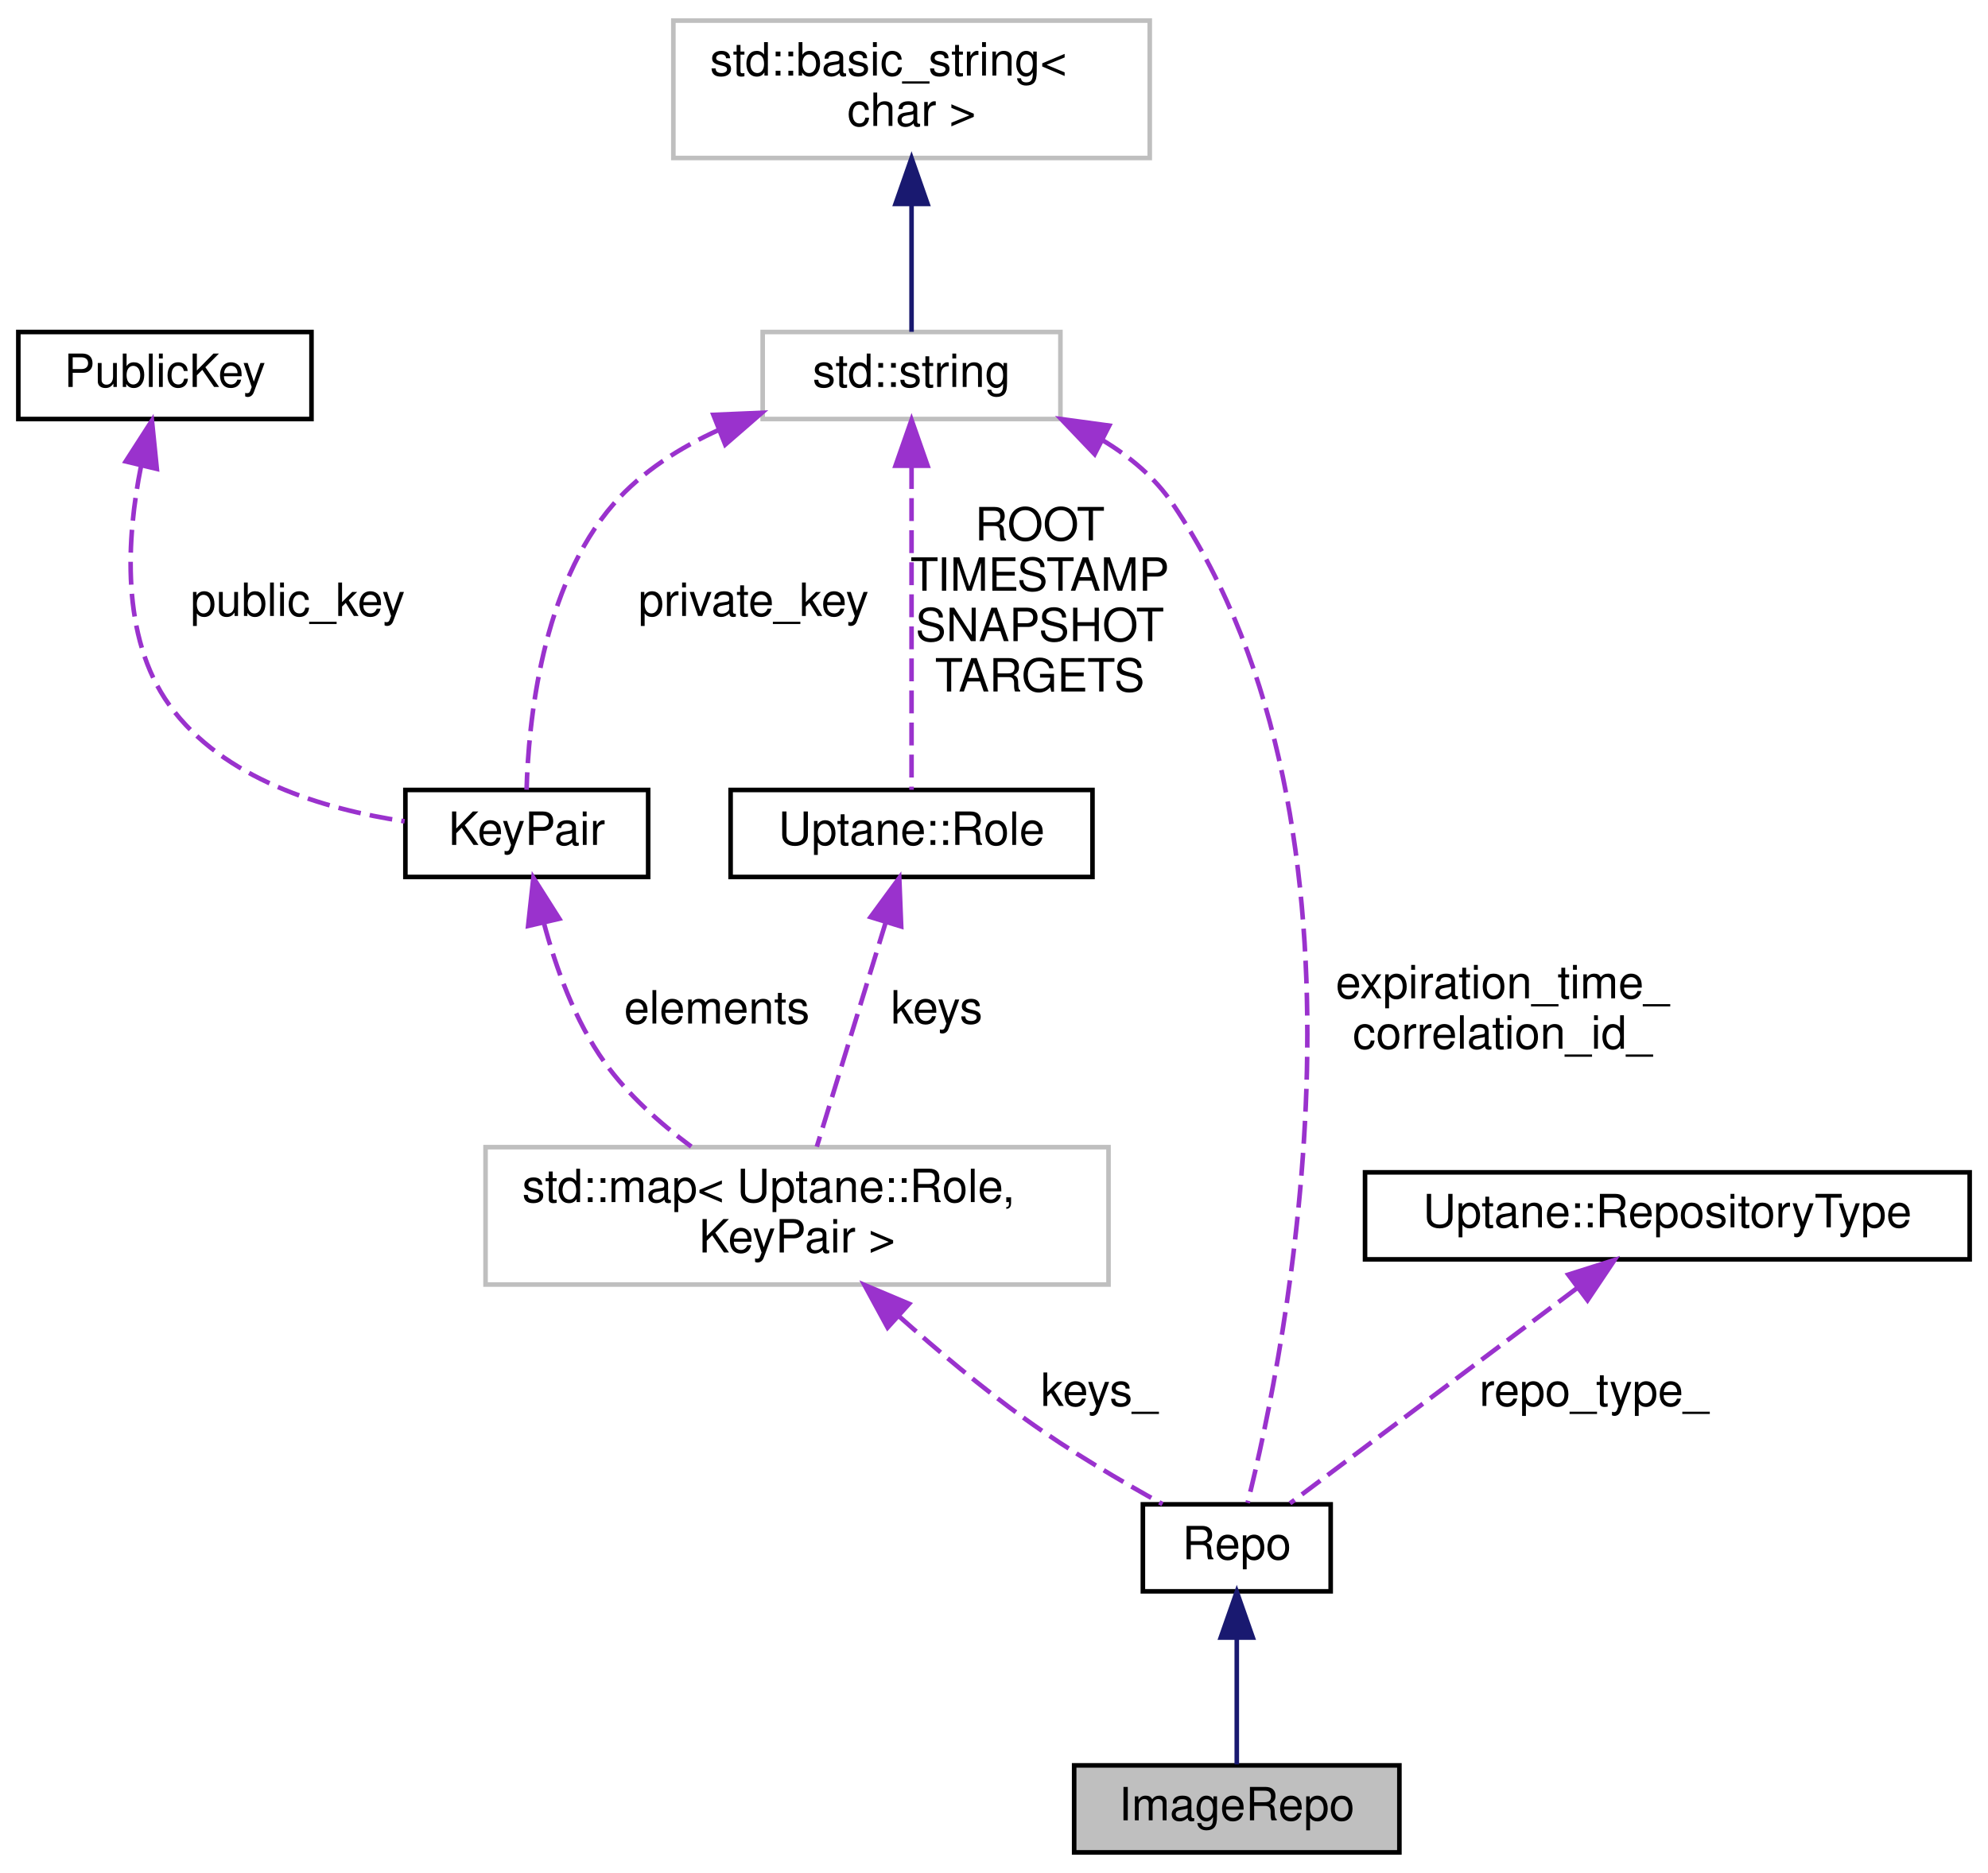
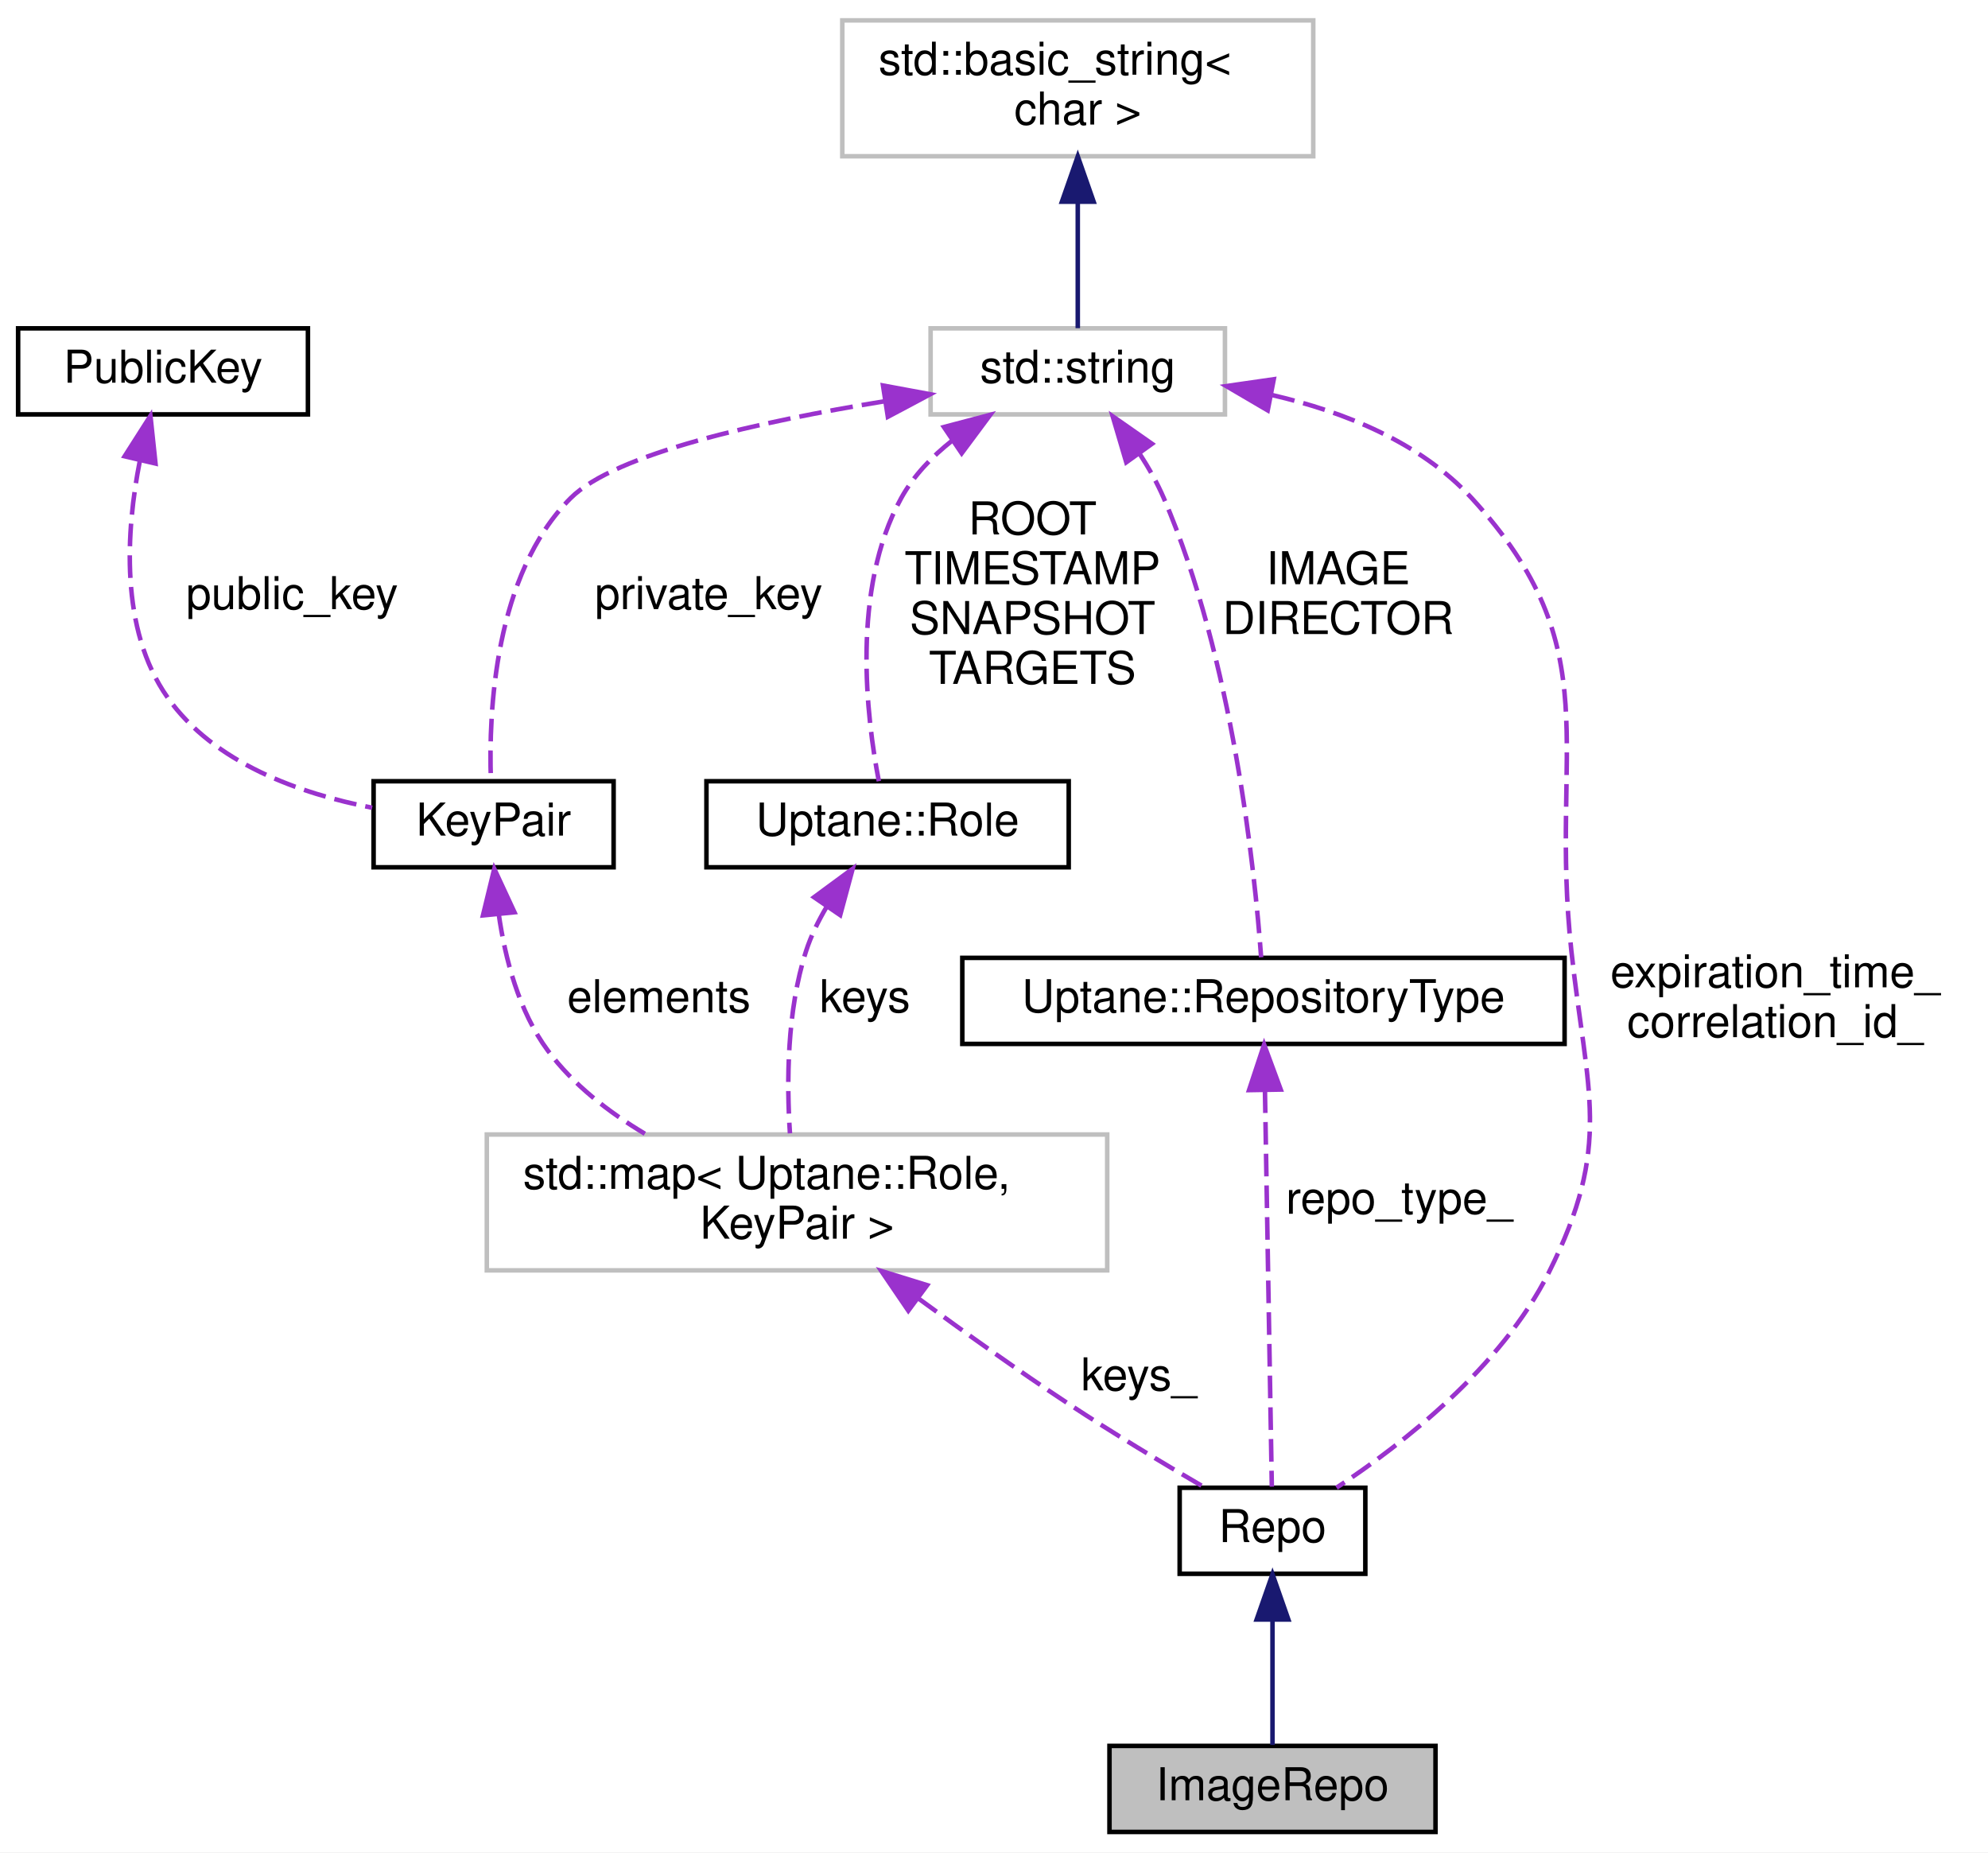
- <svg xmlns="http://www.w3.org/2000/svg" xmlns:xlink="http://www.w3.org/1999/xlink" width="434pt" height="409pt" viewBox="0.00 0.00 434.00 409.00">
+ <svg xmlns="http://www.w3.org/2000/svg" xmlns:xlink="http://www.w3.org/1999/xlink" width="439pt" height="409pt" viewBox="0.00 0.00 439.00 409.00">
  <g id="graph0" class="graph" transform="scale(1 1) rotate(0) translate(4 405)">
-     <polygon fill="white" stroke="transparent" points="-4,4 -4,-405 430,-405 430,4 -4,4" />
+     <polygon fill="white" stroke="transparent" points="-4,4 -4,-405 435,-405 435,4 -4,4" />
    <g id="node1" class="node">
      <g id="a_node1">
        <a xlink:title=" ">
-           <polygon fill="#bfbfbf" stroke="black" points="230.5,-0.5 230.5,-19.5 301.5,-19.5 301.5,-0.5 230.5,-0.5" />
-           <text text-anchor="middle" x="266" y="-7.5" font-family="Helvetica,sans-Serif" font-size="10.00">ImageRepo</text>
+           <polygon fill="#bfbfbf" stroke="black" points="241,-0.5 241,-19.5 313,-19.5 313,-0.5 241,-0.5" />
+           <text text-anchor="middle" x="277" y="-7.5" font-family="Helvetica,sans-Serif" font-size="10.00">ImageRepo</text>
        </a>
      </g>
    </g>
    <g id="node2" class="node">
      <g id="a_node2">
        <a xlink:href="class_repo.html" target="_top" xlink:title=" ">
-           <polygon fill="white" stroke="black" points="245.5,-57.5 245.5,-76.5 286.5,-76.5 286.5,-57.5 245.5,-57.5" />
-           <text text-anchor="middle" x="266" y="-64.5" font-family="Helvetica,sans-Serif" font-size="10.00">Repo</text>
+           <polygon fill="white" stroke="black" points="256.5,-57.5 256.5,-76.5 297.5,-76.5 297.5,-57.5 256.5,-57.5" />
+           <text text-anchor="middle" x="277" y="-64.5" font-family="Helvetica,sans-Serif" font-size="10.00">Repo</text>
        </a>
      </g>
    </g>
    <g id="edge1" class="edge">
-       <path fill="none" stroke="midnightblue" d="M266,-47.12C266,-37.82 266,-27.06 266,-19.71" />
-       <polygon fill="midnightblue" stroke="midnightblue" points="262.5,-47.41 266,-57.41 269.5,-47.41 262.5,-47.41" />
+       <path fill="none" stroke="midnightblue" d="M277,-47.12C277,-37.82 277,-27.06 277,-19.71" />
+       <polygon fill="midnightblue" stroke="midnightblue" points="273.5,-47.41 277,-57.41 280.5,-47.41 273.5,-47.41" />
    </g>
    <g id="node3" class="node">
      <g id="a_node3">
        <a xlink:title=" ">
-           <polygon fill="white" stroke="#bfbfbf" points="102,-124.5 102,-154.5 238,-154.5 238,-124.5 102,-124.5" />
-           <text text-anchor="start" x="110" y="-142.5" font-family="Helvetica,sans-Serif" font-size="10.00">std::map&lt; Uptane::Role,</text>
-           <text text-anchor="middle" x="170" y="-131.5" font-family="Helvetica,sans-Serif" font-size="10.00"> KeyPair &gt;</text>
+           <polygon fill="white" stroke="#bfbfbf" points="103.5,-124.5 103.5,-154.5 240.5,-154.5 240.5,-124.5 103.5,-124.5" />
+           <text text-anchor="start" x="111.5" y="-142.5" font-family="Helvetica,sans-Serif" font-size="10.00">std::map&lt; Uptane::Role,</text>
+           <text text-anchor="middle" x="172" y="-131.5" font-family="Helvetica,sans-Serif" font-size="10.00"> KeyPair &gt;</text>
        </a>
      </g>
    </g>
    <g id="edge2" class="edge">
-       <path fill="none" stroke="#9a32cd" stroke-dasharray="5,2" d="M192.28,-117.55C200.69,-110.08 210.51,-101.82 220,-95 229.47,-88.19 240.76,-81.54 249.79,-76.55" />
-       <polygon fill="#9a32cd" stroke="#9a32cd" points="189.77,-115.1 184.71,-124.41 194.47,-120.29 189.77,-115.1" />
-       <text text-anchor="middle" x="236" y="-98" font-family="Helvetica,sans-Serif" font-size="10.00"> keys_</text>
+       <path fill="none" stroke="#9a32cd" stroke-dasharray="5,2" d="M198.79,-118.31C209.04,-110.79 220.93,-102.31 232,-95 241.73,-88.57 252.98,-81.82 261.8,-76.68" />
+       <polygon fill="#9a32cd" stroke="#9a32cd" points="196.58,-115.6 190.62,-124.36 200.74,-121.23 196.58,-115.6" />
+       <text text-anchor="middle" x="247.5" y="-98" font-family="Helvetica,sans-Serif" font-size="10.00"> keys_</text>
    </g>
    <g id="node4" class="node">
      <g id="a_node4">
        <a xlink:href="struct_key_pair.html" target="_top" xlink:title=" ">
-           <polygon fill="white" stroke="black" points="84.5,-213.5 84.5,-232.5 137.5,-232.5 137.5,-213.5 84.5,-213.5" />
-           <text text-anchor="middle" x="111" y="-220.5" font-family="Helvetica,sans-Serif" font-size="10.00">KeyPair</text>
+           <polygon fill="white" stroke="black" points="78.5,-213.5 78.5,-232.5 131.5,-232.5 131.5,-213.5 78.5,-213.5" />
+           <text text-anchor="middle" x="105" y="-220.5" font-family="Helvetica,sans-Serif" font-size="10.00">KeyPair</text>
        </a>
      </g>
    </g>
    <g id="edge3" class="edge">
-       <path fill="none" stroke="#9a32cd" stroke-dasharray="5,2" d="M114.73,-203.47C117.33,-193.75 121.51,-182.03 128,-173 133.06,-165.96 140.06,-159.71 146.91,-154.62" />
-       <polygon fill="#9a32cd" stroke="#9a32cd" points="111.29,-202.8 112.44,-213.33 118.11,-204.38 111.29,-202.8" />
-       <text text-anchor="middle" x="152.5" y="-181.5" font-family="Helvetica,sans-Serif" font-size="10.00"> elements</text>
+       <path fill="none" stroke="#9a32cd" stroke-dasharray="5,2" d="M106.13,-203.19C107.53,-193.4 110.55,-181.69 117,-173 122.55,-165.52 130.38,-159.45 138.4,-154.67" />
+       <polygon fill="#9a32cd" stroke="#9a32cd" points="102.65,-202.88 105.15,-213.17 109.61,-203.57 102.65,-202.88" />
+       <text text-anchor="middle" x="141.5" y="-181.5" font-family="Helvetica,sans-Serif" font-size="10.00"> elements</text>
    </g>
    <g id="node5" class="node">
      <g id="a_node5">
        <a xlink:title="STL class.">
-           <polygon fill="white" stroke="#bfbfbf" points="162.5,-313.5 162.5,-332.5 227.5,-332.5 227.5,-313.5 162.5,-313.5" />
-           <text text-anchor="middle" x="195" y="-320.5" font-family="Helvetica,sans-Serif" font-size="10.00">std::string</text>
+           <polygon fill="white" stroke="#bfbfbf" points="201.5,-313.5 201.5,-332.5 266.5,-332.5 266.5,-313.5 201.5,-313.5" />
+           <text text-anchor="middle" x="234" y="-320.5" font-family="Helvetica,sans-Serif" font-size="10.00">std::string</text>
+         </a>
+       </g>
+     </g>
+     <g id="edge11" class="edge">
+       <path fill="none" stroke="#9a32cd" stroke-dasharray="5,2" d="M277,-317.75C292.85,-314.07 309.68,-307.32 321,-295 351.79,-261.49 338.08,-240.24 343,-195 346.42,-163.55 352.18,-152.28 338,-124 327.49,-103.05 305.64,-86.08 291.14,-76.51" />
+       <polygon fill="#9a32cd" stroke="#9a32cd" points="275.94,-314.39 266.8,-319.75 277.28,-321.26 275.94,-314.39" />
+       <text text-anchor="middle" x="388" y="-187" font-family="Helvetica,sans-Serif" font-size="10.00"> expiration_time_</text>
+       <text text-anchor="middle" x="388" y="-176" font-family="Helvetica,sans-Serif" font-size="10.00">correlation_id_</text>
+     </g>
+     <g id="edge4" class="edge">
+       <path fill="none" stroke="#9a32cd" stroke-dasharray="5,2" d="M191.22,-316.38C163.89,-311.93 131.81,-304.82 122,-295 105.16,-278.14 103.89,-247.75 104.4,-232.8" />
+       <polygon fill="#9a32cd" stroke="#9a32cd" points="190.99,-319.88 201.41,-317.95 192.06,-312.97 190.99,-319.88" />
+       <text text-anchor="middle" x="152.5" y="-270.5" font-family="Helvetica,sans-Serif" font-size="10.00"> private_key</text>
+     </g>
+     <g id="node8" class="node">
+       <g id="a_node8">
+         <a xlink:href="class_uptane_1_1_role.html" target="_top" xlink:title="TUF Roles.">
+           <polygon fill="white" stroke="black" points="152,-213.5 152,-232.5 232,-232.5 232,-213.5 152,-213.5" />
+           <text text-anchor="middle" x="192" y="-220.5" font-family="Helvetica,sans-Serif" font-size="10.00">Uptane::Role</text>
+         </a>
+       </g>
+     </g>
+     <g id="edge8" class="edge">
+       <path fill="none" stroke="#9a32cd" stroke-dasharray="5,2" d="M206.31,-307.75C201.81,-304.2 197.73,-299.96 195,-295 183.92,-274.9 187.36,-246.53 190.07,-232.51" />
+       <polygon fill="#9a32cd" stroke="#9a32cd" points="204.44,-310.71 214.68,-313.41 208.36,-304.91 204.44,-310.71" />
+       <text text-anchor="middle" x="224" y="-287" font-family="Helvetica,sans-Serif" font-size="10.00"> ROOT</text>
+       <text text-anchor="middle" x="224" y="-276" font-family="Helvetica,sans-Serif" font-size="10.00">TIMESTAMP</text>
+       <text text-anchor="middle" x="224" y="-265" font-family="Helvetica,sans-Serif" font-size="10.00">SNAPSHOT</text>
+       <text text-anchor="middle" x="224" y="-254" font-family="Helvetica,sans-Serif" font-size="10.00">TARGETS</text>
+     </g>
+     <g id="node9" class="node">
+       <g id="a_node9">
+         <a xlink:href="class_uptane_1_1_repository_type.html" target="_top" xlink:title=" ">
+           <polygon fill="white" stroke="black" points="208.5,-174.5 208.5,-193.5 341.5,-193.5 341.5,-174.5 208.5,-174.5" />
+           <text text-anchor="middle" x="275" y="-181.5" font-family="Helvetica,sans-Serif" font-size="10.00">Uptane::RepositoryType</text>
        </a>
      </g>
    </g>
    <g id="edge10" class="edge">
-       <path fill="none" stroke="#9a32cd" stroke-dasharray="5,2" d="M236.71,-308.87C242.69,-305.27 248.12,-300.73 252,-295 300.25,-223.72 276.48,-109.23 268.36,-76.81" />
-       <polygon fill="#9a32cd" stroke="#9a32cd" points="234.97,-305.82 227.66,-313.49 238.16,-312.06 234.97,-305.82" />
-       <text text-anchor="middle" x="324" y="-187" font-family="Helvetica,sans-Serif" font-size="10.00"> expiration_time_</text>
-       <text text-anchor="middle" x="324" y="-176" font-family="Helvetica,sans-Serif" font-size="10.00">correlation_id_</text>
-     </g>
-     <g id="edge4" class="edge">
-       <path fill="none" stroke="#9a32cd" stroke-dasharray="5,2" d="M152.99,-311.15C144.41,-307.26 136.15,-302.02 130,-295 114.19,-276.95 111.36,-247.12 110.96,-232.55" />
-       <polygon fill="#9a32cd" stroke="#9a32cd" points="151.74,-314.41 162.32,-314.86 154.32,-307.91 151.74,-314.41" />
-       <text text-anchor="middle" x="160.5" y="-270.5" font-family="Helvetica,sans-Serif" font-size="10.00"> private_key</text>
-     </g>
-     <g id="node8" class="node">
-       <g id="a_node8">
-         <a xlink:href="class_uptane_1_1_role.html" target="_top" xlink:title="TUF Roles.">
-           <polygon fill="white" stroke="black" points="155.5,-213.5 155.5,-232.5 234.5,-232.5 234.5,-213.5 155.5,-213.5" />
-           <text text-anchor="middle" x="195" y="-220.5" font-family="Helvetica,sans-Serif" font-size="10.00">Uptane::Role</text>
-         </a>
-       </g>
-     </g>
-     <g id="edge8" class="edge">
-       <path fill="none" stroke="#9a32cd" stroke-dasharray="5,2" d="M195,-303.22C195,-281.95 195,-248.22 195,-232.54" />
-       <polygon fill="#9a32cd" stroke="#9a32cd" points="191.5,-303.3 195,-313.3 198.5,-303.3 191.5,-303.3" />
-       <text text-anchor="middle" x="223" y="-287" font-family="Helvetica,sans-Serif" font-size="10.00"> ROOT</text>
-       <text text-anchor="middle" x="223" y="-276" font-family="Helvetica,sans-Serif" font-size="10.00">TIMESTAMP</text>
-       <text text-anchor="middle" x="223" y="-265" font-family="Helvetica,sans-Serif" font-size="10.00">SNAPSHOT</text>
-       <text text-anchor="middle" x="223" y="-254" font-family="Helvetica,sans-Serif" font-size="10.00">TARGETS</text>
+       <path fill="none" stroke="#9a32cd" stroke-dasharray="5,2" d="M247.6,-304.9C249.65,-301.74 251.55,-298.37 253,-295 268.28,-259.38 273.1,-212.67 274.49,-193.63" />
+       <polygon fill="#9a32cd" stroke="#9a32cd" points="244.71,-302.92 241.71,-313.08 250.39,-307.01 244.71,-302.92" />
+       <text text-anchor="middle" x="291.5" y="-276" font-family="Helvetica,sans-Serif" font-size="10.00"> IMAGE</text>
+       <text text-anchor="middle" x="291.5" y="-265" font-family="Helvetica,sans-Serif" font-size="10.00">DIRECTOR</text>
    </g>
    <g id="node6" class="node">
      <g id="a_node6">
        <a xlink:title="STL class.">
-           <polygon fill="white" stroke="#bfbfbf" points="143,-370.5 143,-400.5 247,-400.5 247,-370.5 143,-370.5" />
-           <text text-anchor="start" x="151" y="-388.5" font-family="Helvetica,sans-Serif" font-size="10.00">std::basic_string&lt;</text>
-           <text text-anchor="middle" x="195" y="-377.5" font-family="Helvetica,sans-Serif" font-size="10.00"> char &gt;</text>
+           <polygon fill="white" stroke="#bfbfbf" points="182,-370.5 182,-400.5 286,-400.5 286,-370.5 182,-370.5" />
+           <text text-anchor="start" x="190" y="-388.5" font-family="Helvetica,sans-Serif" font-size="10.00">std::basic_string&lt;</text>
+           <text text-anchor="middle" x="234" y="-377.5" font-family="Helvetica,sans-Serif" font-size="10.00"> char &gt;</text>
        </a>
      </g>
    </g>
    <g id="edge5" class="edge">
-       <path fill="none" stroke="midnightblue" d="M195,-360.35C195,-350.51 195,-339.78 195,-332.54" />
-       <polygon fill="midnightblue" stroke="midnightblue" points="191.5,-360.47 195,-370.47 198.5,-360.47 191.5,-360.47" />
+       <path fill="none" stroke="midnightblue" d="M234,-360.35C234,-350.51 234,-339.78 234,-332.54" />
+       <polygon fill="midnightblue" stroke="midnightblue" points="230.5,-360.47 234,-370.47 237.5,-360.47 230.5,-360.47" />
    </g>
    <g id="node7" class="node">
      <g id="a_node7">
        <a xlink:href="class_public_key.html" target="_top" xlink:title=" ">
          <polygon fill="white" stroke="black" points="0,-313.5 0,-332.5 64,-332.5 64,-313.5 0,-313.5" />
          <text text-anchor="middle" x="32" y="-320.5" font-family="Helvetica,sans-Serif" font-size="10.00">PublicKey</text>
        </a>
      </g>
    </g>
    <g id="edge6" class="edge">
-       <path fill="none" stroke="#9a32cd" stroke-dasharray="5,2" d="M26.78,-303.17C23.68,-287.69 22.19,-265.95 33,-251 44.67,-234.86 66.66,-228.28 84.33,-225.65" />
-       <polygon fill="#9a32cd" stroke="#9a32cd" points="23.44,-304.24 29.17,-313.15 30.24,-302.61 23.44,-304.24" />
-       <text text-anchor="middle" x="61" y="-270.5" font-family="Helvetica,sans-Serif" font-size="10.00"> public_key</text>
+       <path fill="none" stroke="#9a32cd" stroke-dasharray="5,2" d="M26.88,-303.24C23.84,-287.81 22.38,-266.09 33,-251 43.22,-236.48 62.25,-229.76 78.18,-226.65" />
+       <polygon fill="#9a32cd" stroke="#9a32cd" points="23.52,-304.25 29.22,-313.18 30.34,-302.65 23.52,-304.25" />
+       <text text-anchor="middle" x="60.5" y="-270.5" font-family="Helvetica,sans-Serif" font-size="10.00"> public_key</text>
    </g>
    <g id="edge7" class="edge">
-       <path fill="none" stroke="#9a32cd" stroke-dasharray="5,2" d="M189.38,-203.66C184.82,-188.81 178.49,-168.18 174.32,-154.6" />
-       <polygon fill="#9a32cd" stroke="#9a32cd" points="186.05,-204.74 192.32,-213.28 192.74,-202.69 186.05,-204.74" />
-       <text text-anchor="middle" x="200.5" y="-181.5" font-family="Helvetica,sans-Serif" font-size="10.00"> keys</text>
-     </g>
-     <g id="node9" class="node">
-       <g id="a_node9">
-         <a xlink:href="class_uptane_1_1_repository_type.html" target="_top" xlink:title=" ">
-           <polygon fill="white" stroke="black" points="294,-130 294,-149 426,-149 426,-130 294,-130" />
-           <text text-anchor="middle" x="360" y="-137" font-family="Helvetica,sans-Serif" font-size="10.00">Uptane::RepositoryType</text>
-         </a>
-       </g>
+       <path fill="none" stroke="#9a32cd" stroke-dasharray="5,2" d="M178.51,-204.71C176.68,-201.62 175.07,-198.32 174,-195 169.75,-181.85 169.7,-165.97 170.44,-154.75" />
+       <polygon fill="#9a32cd" stroke="#9a32cd" points="175.76,-206.89 184.29,-213.17 181.53,-202.94 175.76,-206.89" />
+       <text text-anchor="middle" x="187" y="-181.5" font-family="Helvetica,sans-Serif" font-size="10.00"> keys</text>
    </g>
    <g id="edge9" class="edge">
-       <path fill="none" stroke="#9a32cd" stroke-dasharray="5,2" d="M340.22,-123.67C321.25,-109.44 293.25,-88.43 277.62,-76.72" />
-       <polygon fill="#9a32cd" stroke="#9a32cd" points="338.37,-126.66 348.47,-129.86 342.57,-121.06 338.37,-126.66" />
-       <text text-anchor="middle" x="344" y="-98" font-family="Helvetica,sans-Serif" font-size="10.00"> repo_type_</text>
+       <path fill="none" stroke="#9a32cd" stroke-dasharray="5,2" d="M275.33,-164.25C275.76,-139.06 276.52,-95.32 276.85,-76.74" />
+       <polygon fill="#9a32cd" stroke="#9a32cd" points="271.82,-164.3 275.15,-174.36 278.82,-164.42 271.82,-164.3" />
+       <text text-anchor="middle" x="305" y="-137" font-family="Helvetica,sans-Serif" font-size="10.00"> repo_type_</text>
    </g>
  </g>
</svg>
